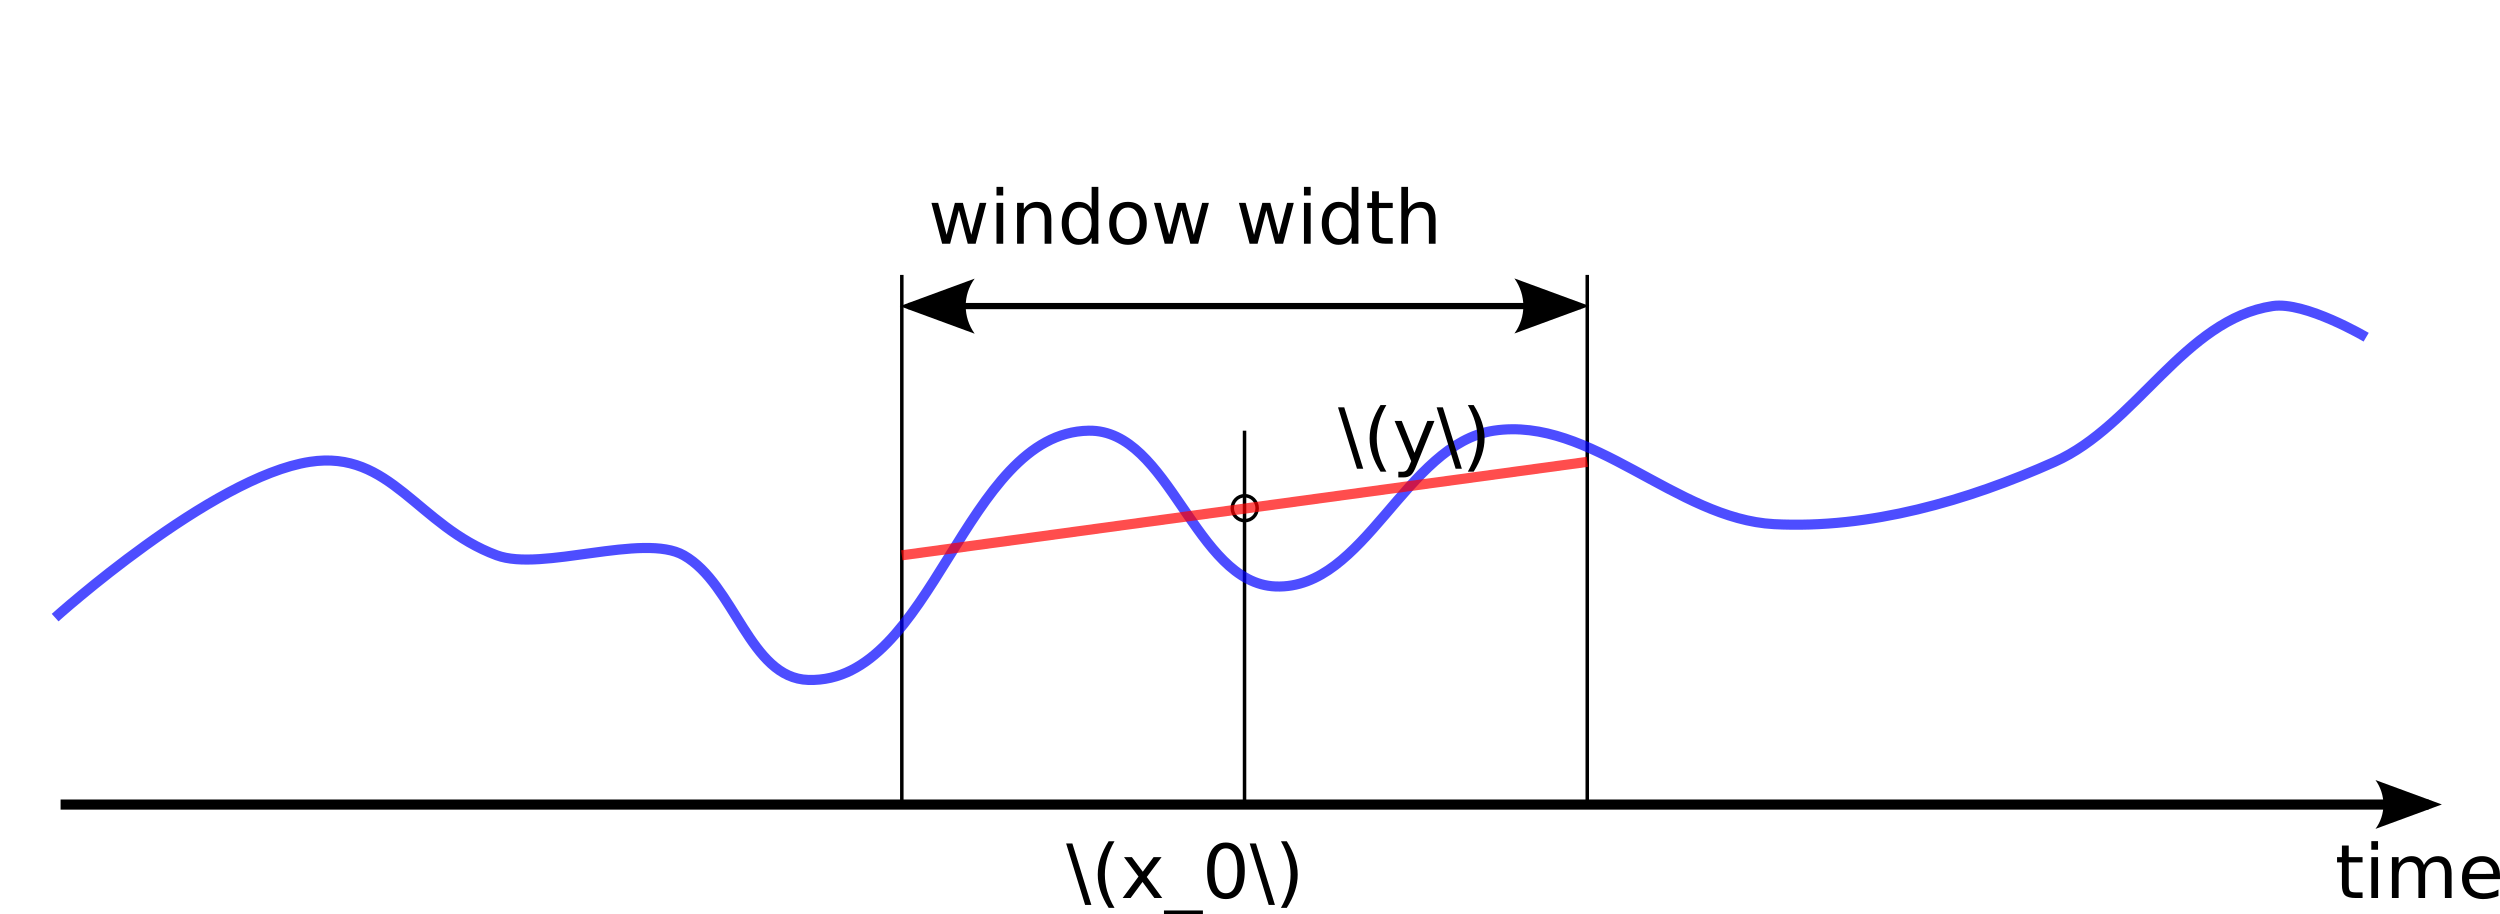
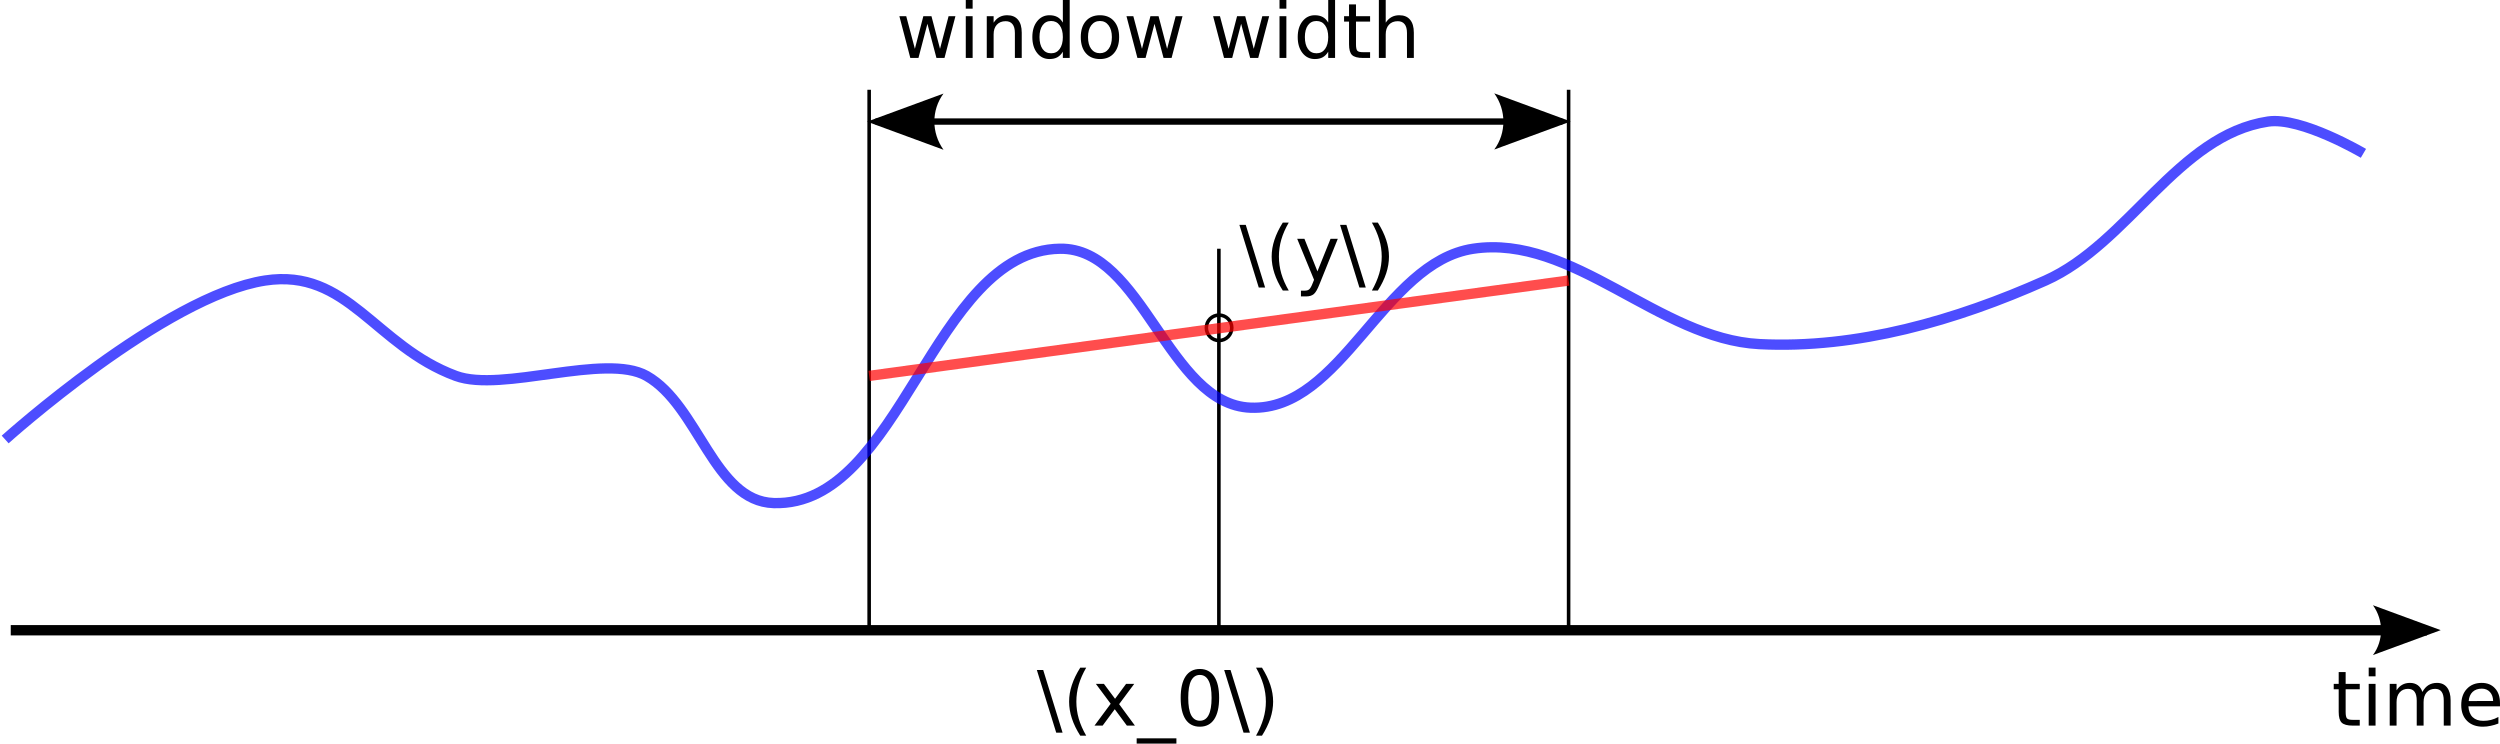
- <svg xmlns="http://www.w3.org/2000/svg" width="401.202" height="146.613" id="svg3837" version="1.1">
+ <svg xmlns="http://www.w3.org/2000/svg" width="393.168" height="116.947" id="svg3837" version="1.1">
  <defs id="defs3839">
    <marker orient="auto" refY="0" refX="0" id="Arrow2Mend" style="overflow:visible">
      <path id="path4388" style="fill-rule:evenodd;stroke-width:0.625;stroke-linejoin:round" d="M 8.719,4.034 -2.207,0.016 8.719,-4.002 c -1.745,2.372 -1.735,5.617 -6e-7,8.035 z" transform="scale(-0.6,-0.6)" />
    </marker>
    <marker orient="auto" refY="0" refX="0" id="Arrow2Lend" style="overflow:visible">
      <path id="path4382" style="fill-rule:evenodd;stroke-width:0.625;stroke-linejoin:round" d="M 8.719,4.034 -2.207,0.016 8.719,-4.002 c -1.745,2.372 -1.735,5.617 -6e-7,8.035 z" transform="matrix(-1.1,0,0,-1.1,-1.1,0)" />
    </marker>
    <marker orient="auto" refY="0" refX="0" id="Arrow2Lstart" style="overflow:visible">
      <path id="path4379" style="fill-rule:evenodd;stroke-width:0.625;stroke-linejoin:round" d="M 8.719,4.034 -2.207,0.016 8.719,-4.002 c -1.745,2.372 -1.735,5.617 -6e-7,8.035 z" transform="matrix(1.1,0,0,1.1,1.1,0)" />
    </marker>
    <marker orient="auto" refY="0" refX="0" id="Arrow1Lstart" style="overflow:visible">
      <path id="path4361" d="M 0,0 5,-5 -12.5,0 5,5 0,0 z" style="fill-rule:evenodd;stroke:#000000;stroke-width:1pt" transform="matrix(0.8,0,0,0.8,10,0)" />
    </marker>
    <marker orient="auto" refY="0" refX="0" id="Arrow1Lend" style="overflow:visible">
      <path id="path4364" d="M 0,0 5,-5 -12.5,0 5,5 0,0 z" style="fill-rule:evenodd;stroke:#000000;stroke-width:1pt" transform="matrix(-0.8,0,0,-0.8,-10,0)" />
    </marker>
    <marker orient="auto" refY="0" refX="0" id="Arrow2Lstart-4" style="overflow:visible">
      <path id="path4379-4" style="fill-rule:evenodd;stroke-width:0.625;stroke-linejoin:round" d="M 8.719,4.034 -2.207,0.016 8.719,-4.002 c -1.745,2.372 -1.735,5.617 -6e-7,8.035 z" transform="matrix(1.1,0,0,1.1,1.1,0)" />
    </marker>
    <marker orient="auto" refY="0" refX="0" id="Arrow2Lend-8" style="overflow:visible">
      <path id="path4382-1" style="fill-rule:evenodd;stroke-width:0.625;stroke-linejoin:round" d="M 8.719,4.034 -2.207,0.016 8.719,-4.002 c -1.745,2.372 -1.735,5.617 -6e-7,8.035 z" transform="matrix(-1.1,0,0,-1.1,-1.1,0)" />
    </marker>
  </defs>
-   <g id="layer1" transform="translate(-90.27637,-253.245)">
+   <g id="layer1" transform="translate(-98.31015,-283.245)">
    <path style="fill:none;stroke:#000000;stroke-width:1.625;stroke-linecap:butt;stroke-linejoin:miter;stroke-miterlimit:4;stroke-opacity:1;stroke-dasharray:none;marker-end:url(#Arrow2Mend)" d="m 100,382.362 380,10e-6" id="path3847" />
    <text xml:space="preserve" style="font-size:12px;font-style:normal;font-variant:normal;font-weight:normal;font-stretch:normal;line-height:125%;letter-spacing:0px;word-spacing:0px;fill:#000000;fill-opacity:1;stroke:none;font-family:DejaVu Sans;-inkscape-font-specification:DejaVu Sans" x="465" y="397.362" id="text4801">
      <tspan id="tspan4803" x="465" y="397.362">time</tspan>
    </text>
    <text xml:space="preserve" style="font-size:12px;font-style:normal;font-variant:normal;font-weight:normal;font-stretch:normal;text-align:center;line-height:125%;letter-spacing:0px;word-spacing:0px;text-anchor:middle;fill:#000000;fill-opacity:1;stroke:none;font-family:DejaVu Sans;-inkscape-font-specification:DejaVu Sans" x="231.853" y="243.064" id="text6355">
      <tspan id="tspan6357" x="231.853" y="243.064" />
    </text>
    <text id="text6367" y="292.362" x="290" style="font-size:12px;font-style:normal;font-variant:normal;font-weight:normal;font-stretch:normal;text-align:center;line-height:125%;letter-spacing:0px;word-spacing:0px;text-anchor:middle;fill:#000000;fill-opacity:1;stroke:none;font-family:DejaVu Sans;-inkscape-font-specification:DejaVu Sans" xml:space="preserve">
      <tspan y="292.362" x="290" id="tspan6369">window width</tspan>
    </text>
    <path style="fill:none;stroke:#000000;stroke-width:0.562;stroke-linecap:butt;stroke-linejoin:miter;stroke-miterlimit:4;stroke-opacity:1;stroke-dasharray:none" d="m 345,382.362 0,-85" id="path8472" />
    <path style="fill:none;stroke:#000000;stroke-width:0.562;stroke-linecap:butt;stroke-linejoin:miter;stroke-miterlimit:4;stroke-opacity:1;stroke-dasharray:none" d="m 235,382.362 0,-85" id="path8472-5" />
    <path style="fill:none;stroke:#000000;stroke-width:0.562;stroke-linecap:butt;stroke-linejoin:miter;stroke-miterlimit:4;stroke-opacity:1;stroke-dasharray:none" d="m 290,382.362 0,-60" id="path8472-5-5" />
    <path style="fill:none;stroke:#000000;stroke-width:1;stroke-linecap:butt;stroke-linejoin:miter;stroke-miterlimit:4;stroke-opacity:1;stroke-dasharray:none;marker-start:url(#Arrow2Lstart);marker-mid:none;marker-end:url(#Arrow2Lend)" d="m 236,302.362 108,0" id="path5417" />
-     <path style="fill:none;stroke:#0000ff;stroke-width:1.625;stroke-linecap:butt;stroke-linejoin:miter;stroke-opacity:0.698;stroke-miterlimit:4;stroke-dasharray:none" d="m 8.846,99.117 c 0,0 25.089,-22.582 40.877,-25 12.993,-1.99 17.254,10.282 30,15 7.244,2.682 23.499,-3.681 30,0 8.204,4.645 10.576,19.723 20,20 20.061,0.59 24.933,-39.68 45,-40 13.015,-0.208 16.992,24.515 30,25 14.327,0.534 20.822,-22.868 35,-25 15.636,-2.351 29.21,14.185 45,15 15.345,0.792 30.966,-3.742 45,-10 13.094,-5.839 20.822,-22.868 35,-25 5.212,-0.784 15,5 15,5" id="path3446" transform="translate(90.27637,253.245)" />
+     <path style="fill:none;stroke:#0000ff;stroke-width:1.625;stroke-linecap:butt;stroke-linejoin:miter;stroke-miterlimit:4;stroke-opacity:0.698;stroke-dasharray:none" d="m 8.846,99.117 c 0,0 25.089,-22.582 40.877,-25 12.993,-1.99 17.254,10.282 30,15 7.244,2.682 23.499,-3.681 30,0 8.204,4.645 10.576,19.723 20,20 20.061,0.59 24.933,-39.68 45,-40 13.015,-0.208 16.992,24.515 30,25 14.327,0.534 20.822,-22.868 35,-25 15.636,-2.351 29.21,14.185 45,15 15.345,0.792 30.966,-3.742 45,-10 13.094,-5.839 20.822,-22.868 35,-25 5.212,-0.784 15,5 15,5" id="path3446" transform="translate(90.27637,253.245)" />
    <text id="text6367-1" y="397.362" x="290" style="font-size:12px;font-style:normal;font-variant:normal;font-weight:normal;font-stretch:normal;text-align:center;line-height:125%;letter-spacing:0px;word-spacing:0px;text-anchor:middle;fill:#000000;fill-opacity:1;stroke:none;font-family:DejaVu Sans;-inkscape-font-specification:DejaVu Sans" xml:space="preserve">
      <tspan y="397.362" x="290" id="tspan6369-0">\(x_0\)</tspan>
    </text>
-     <path style="fill:none;stroke:#000000;stroke-width:0.562;stroke-linecap:round;stroke-linejoin:round;stroke-miterlimit:4;stroke-opacity:1;stroke-dasharray:none;stroke-dashoffset:0" id="path4366" d="m 99.224,21.617 a 2,2 0 1 1 -4,0 2,2 0 1 1 4,0 z" transform="translate(192.8056,313.1811)" />
+     <path style="fill:none;stroke:#000000;stroke-width:0.562;stroke-linecap:round;stroke-linejoin:round;stroke-miterlimit:4;stroke-opacity:1;stroke-dasharray:none;stroke-dashoffset:0" id="path4366" d="m 99.224,21.617 c 0,1.105 -0.895,2 -2,2 -1.105,0 -2,-0.895 -2,-2 0,-1.105 0.895,-2 2,-2 1.105,0 2,0.895 2,2 z" transform="translate(192.8056,313.1811)" />
    <text id="text6367-1-5" y="327.362" x="293.226" style="font-size:12px;font-style:normal;font-variant:normal;font-weight:normal;font-stretch:normal;text-align:start;line-height:125%;letter-spacing:0px;word-spacing:0px;text-anchor:start;fill:#000000;fill-opacity:1;stroke:none;font-family:DejaVu Sans;-inkscape-font-specification:DejaVu Sans" xml:space="preserve">
-       <tspan y="327.362" x="305" id="tspan6369-0-8">\(y\)</tspan>
+       <tspan y="327.362" x="293.226" id="tspan6369-0-8">\(y\)</tspan>
    </text>
-     <path style="fill:none;stroke:#ff0000;stroke-width:1.625;stroke-linecap:butt;stroke-linejoin:miter;stroke-opacity:0.698;stroke-miterlimit:4;stroke-dasharray:none" d="m 144.724,89.117 110,-15" id="path4246" transform="translate(90.27637,253.245)" />
+     <path style="fill:none;stroke:#ff0000;stroke-width:1.625;stroke-linecap:butt;stroke-linejoin:miter;stroke-miterlimit:4;stroke-opacity:0.698;stroke-dasharray:none" d="m 144.724,89.117 110,-15" id="path4246" transform="translate(90.27637,253.245)" />
  </g>
</svg>
